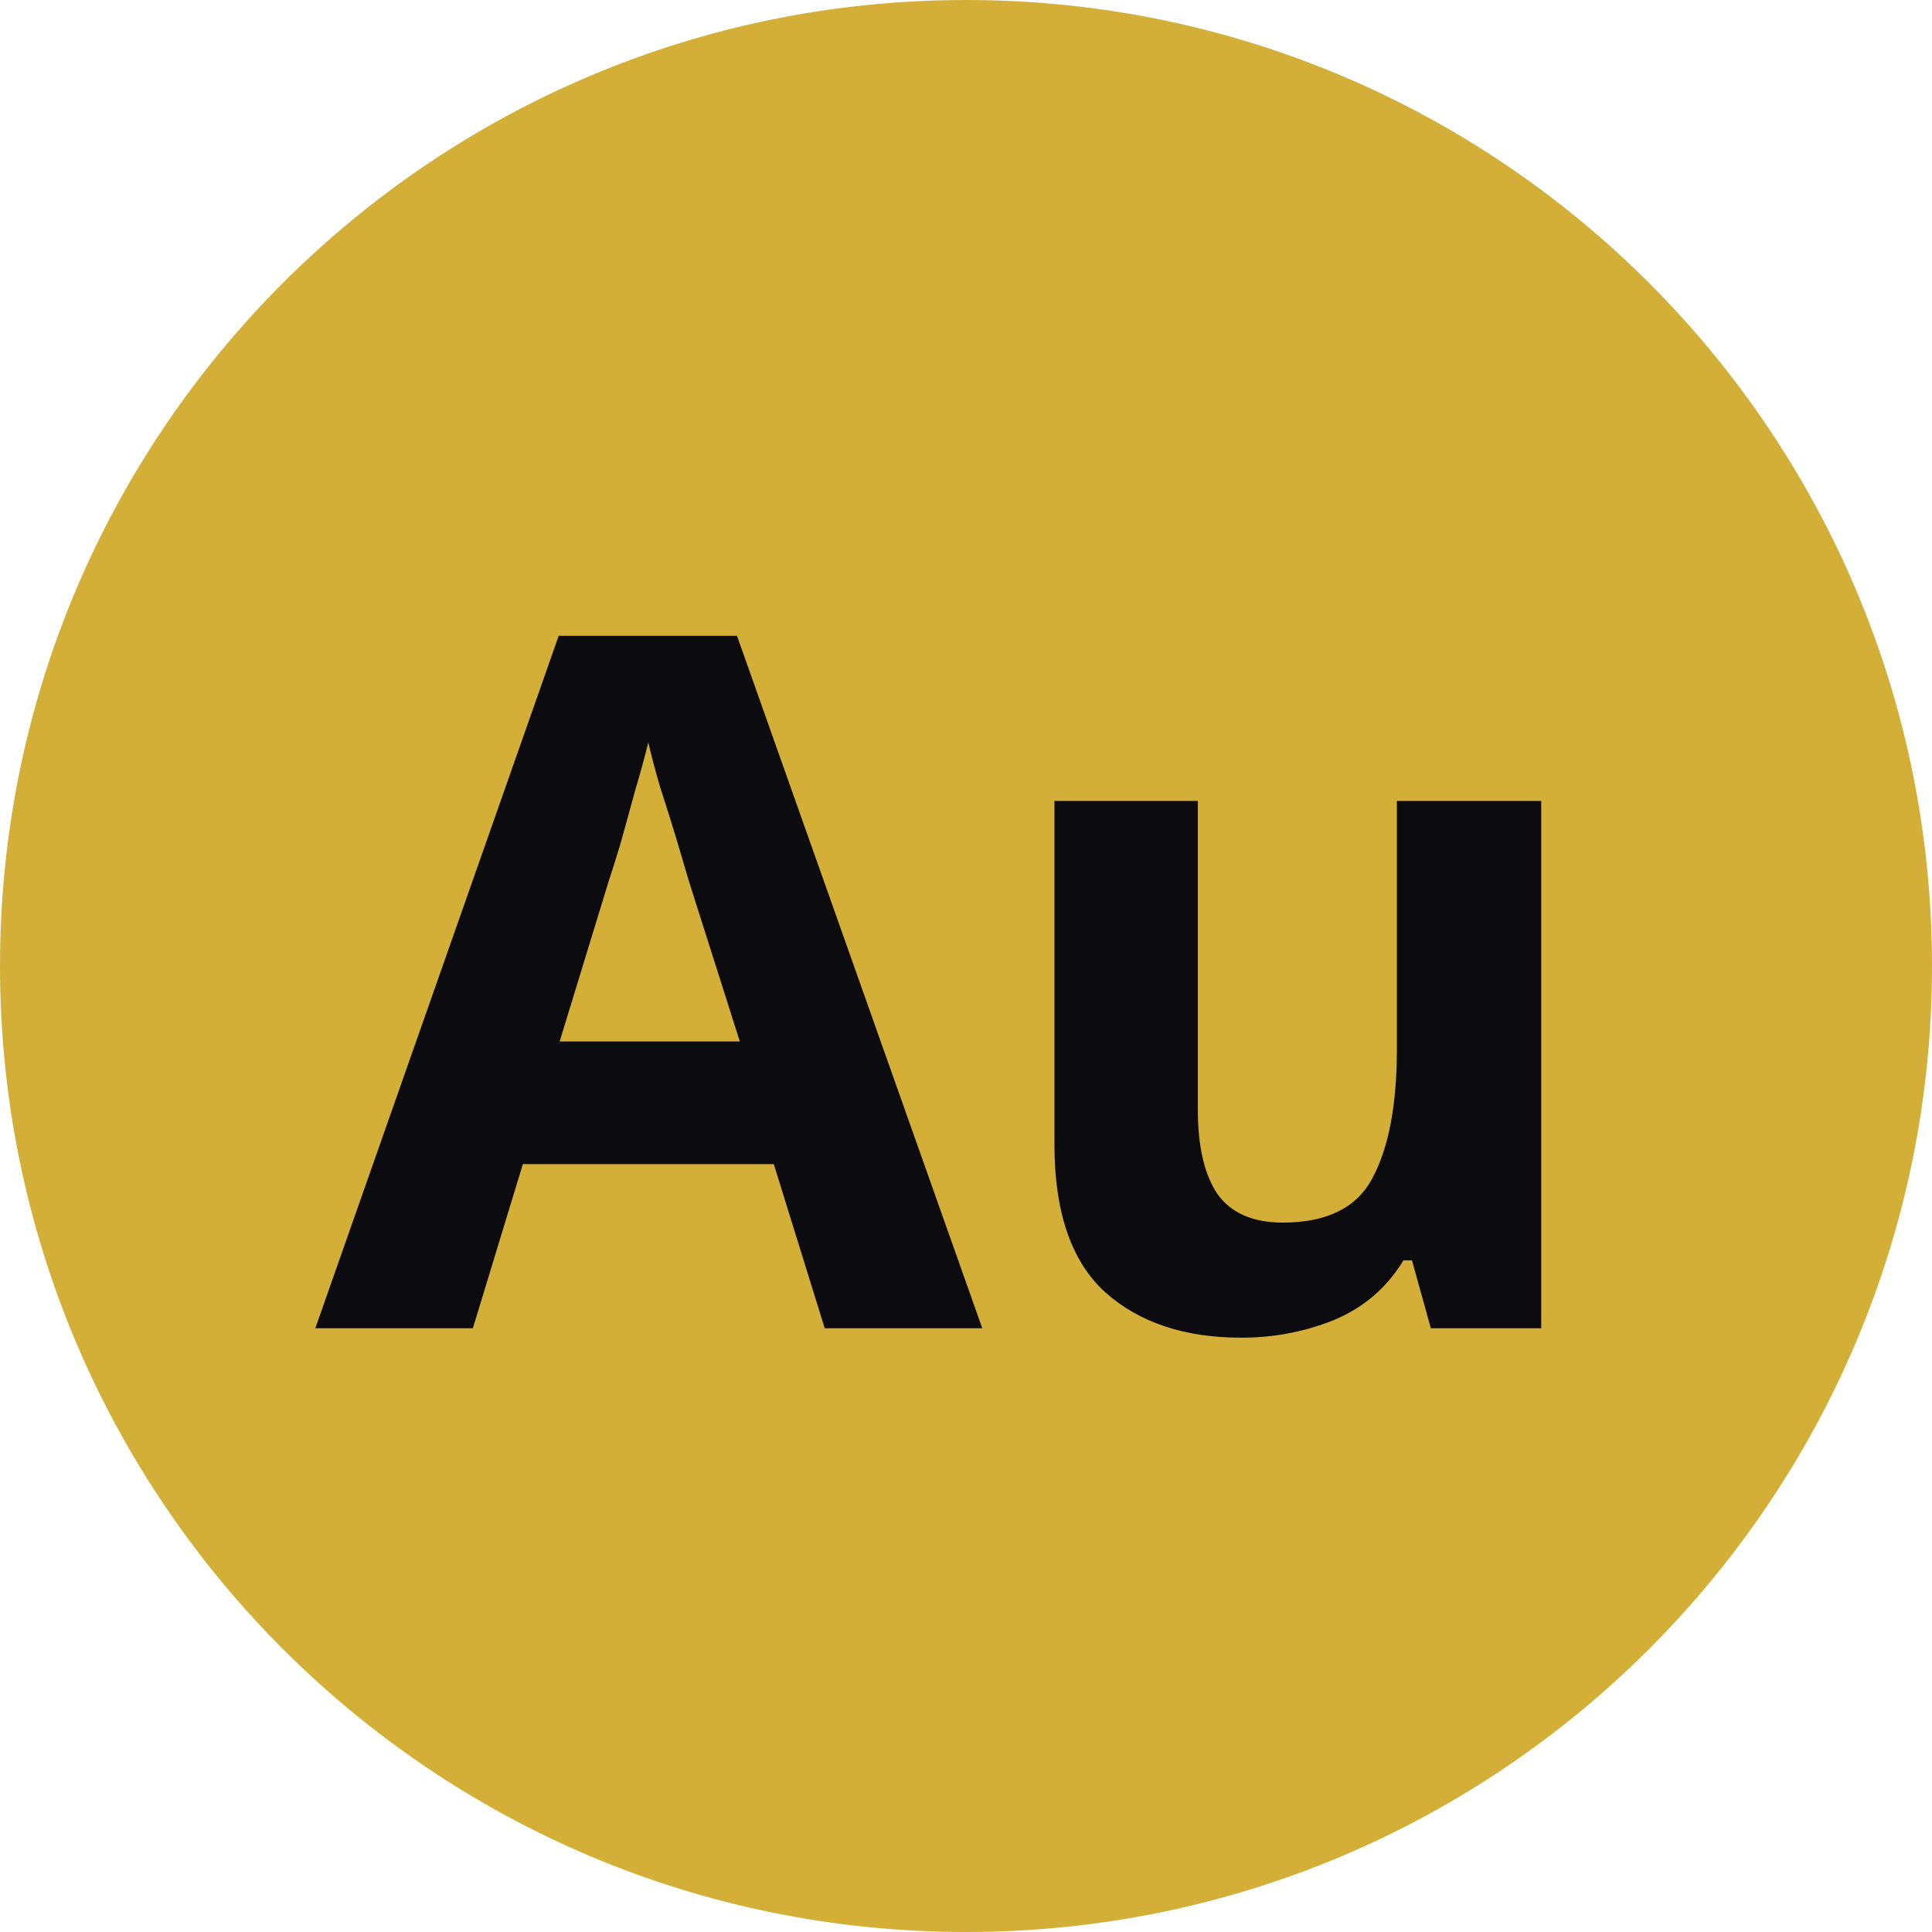
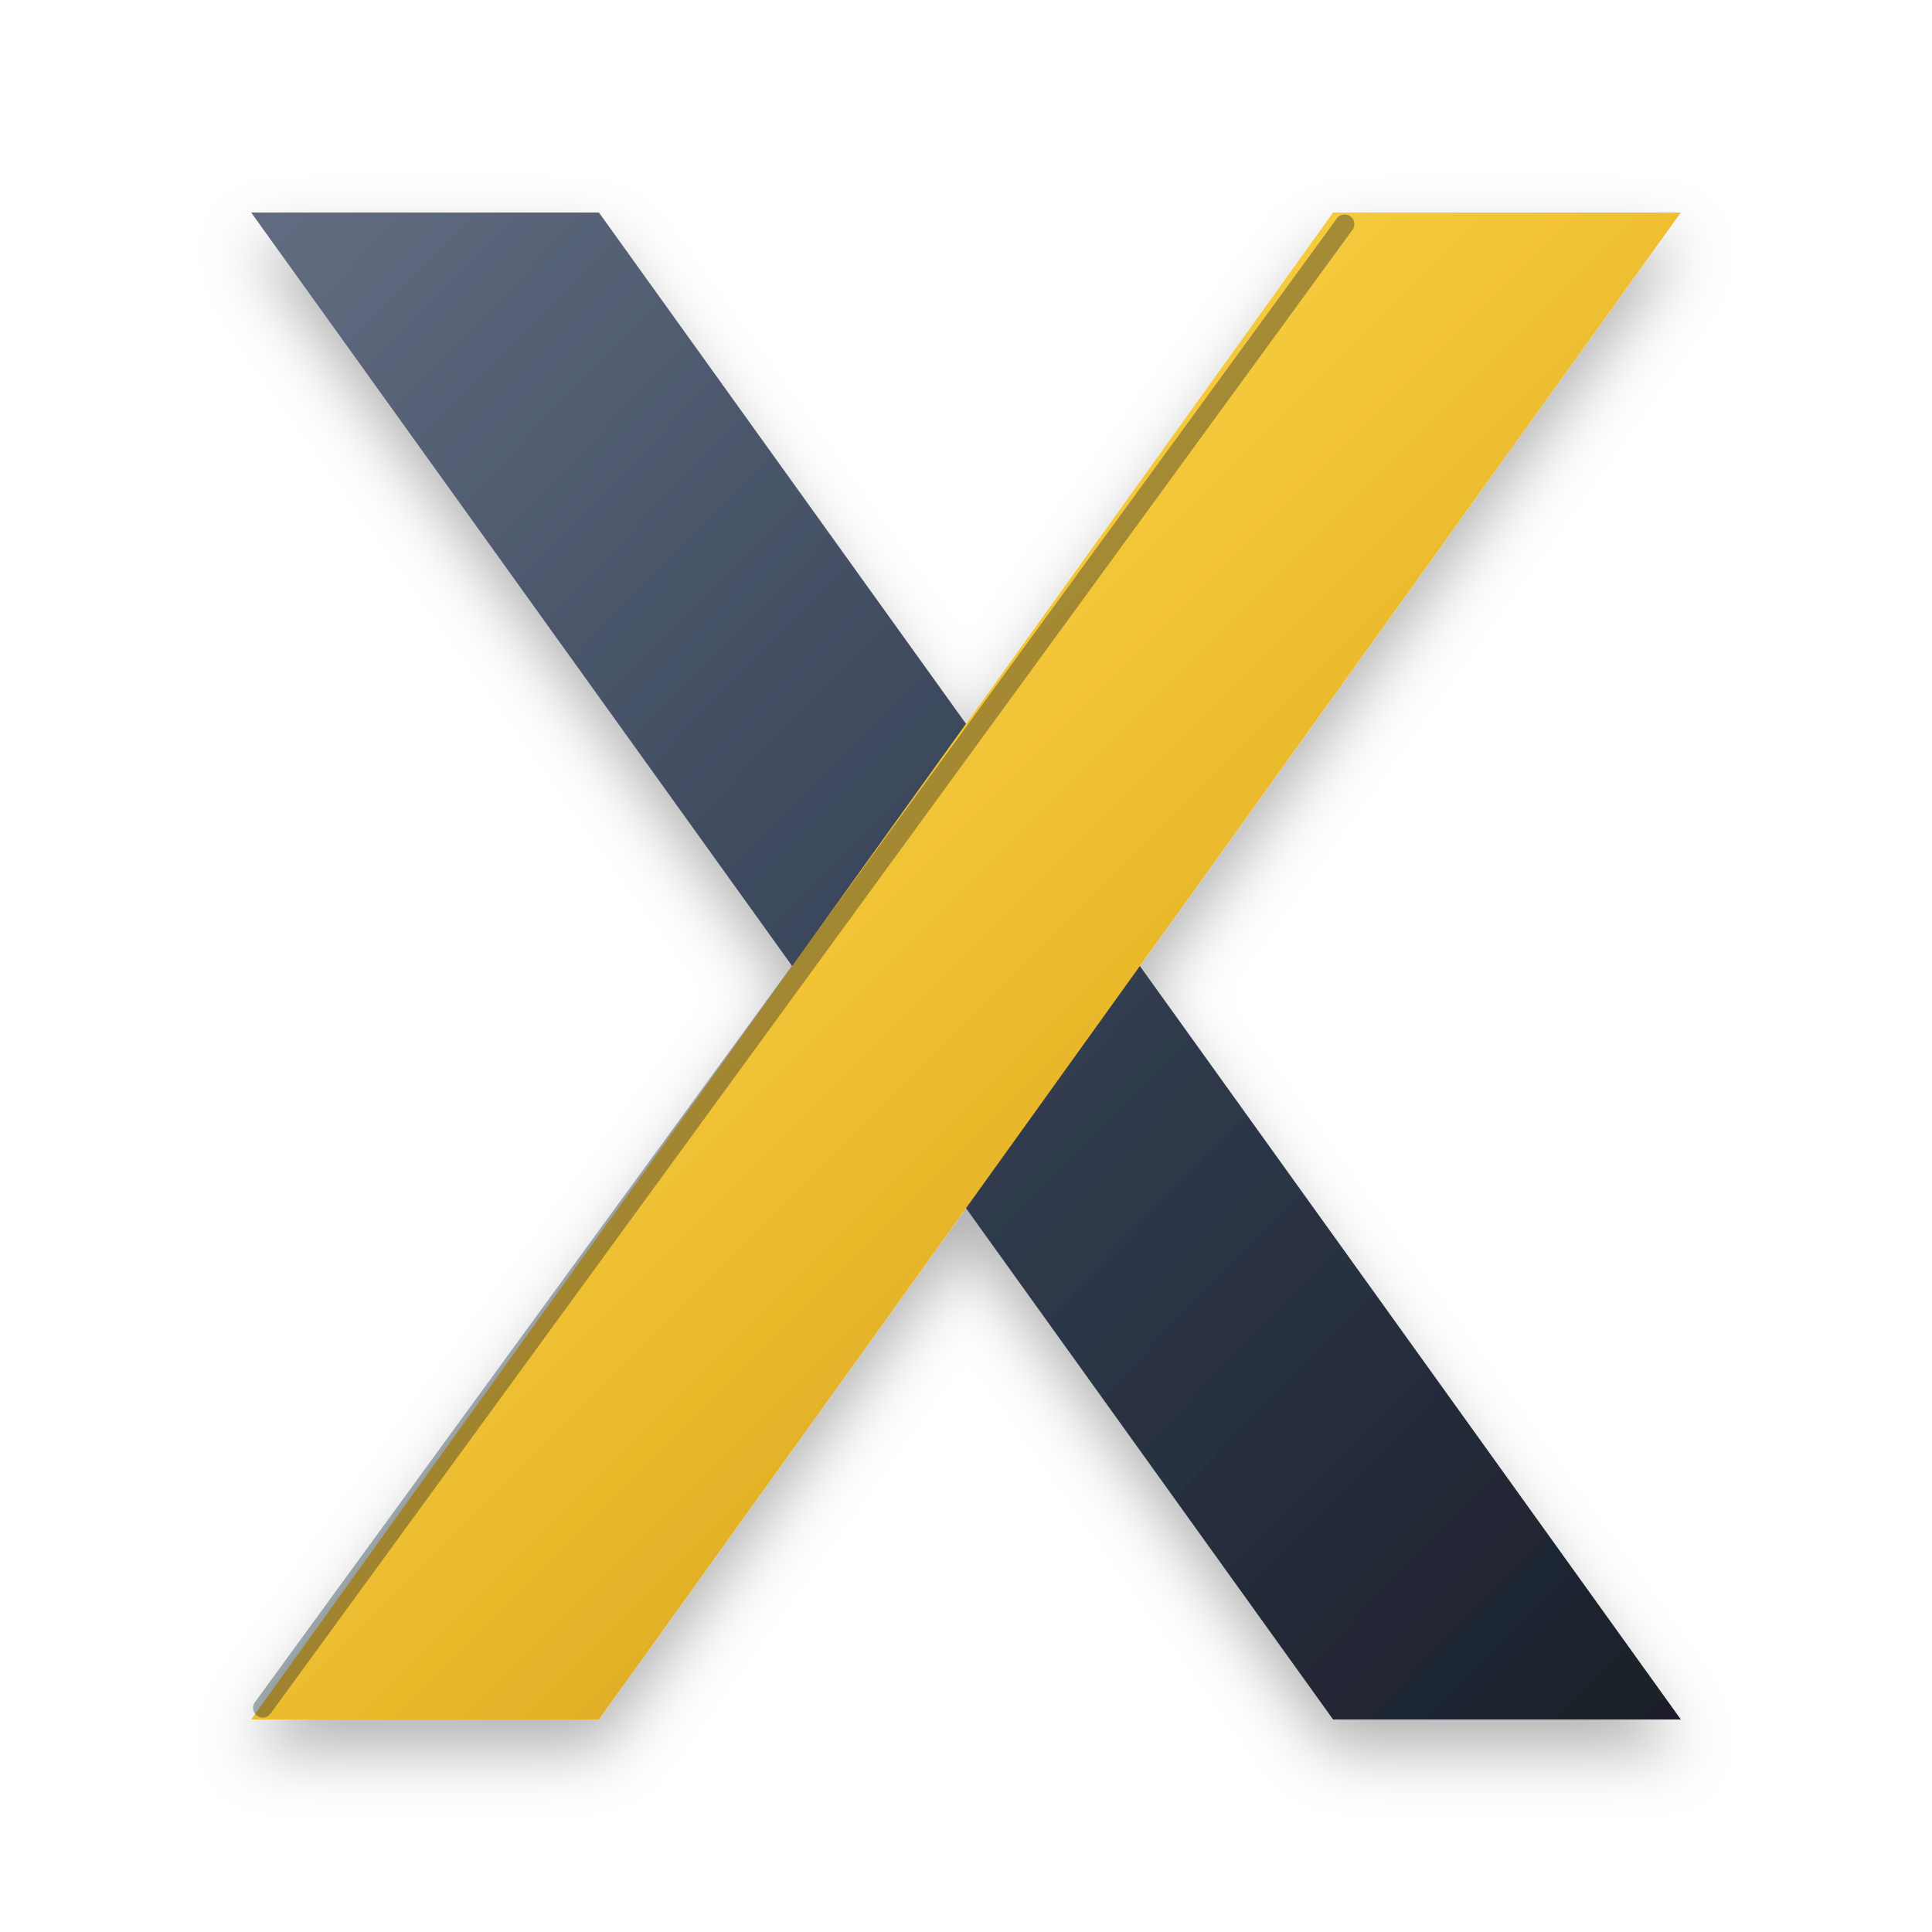
- <svg xmlns="http://www.w3.org/2000/svg" viewBox="0 0 32 32">
-   <circle cx="16" cy="16" r="16" fill="#D4AF37" />
-   <text x="16" y="22" text-anchor="middle" font-size="16" font-weight="bold" fill="#0C0C10" font-family="sans-serif">Au</text>
+ <svg xmlns="http://www.w3.org/2000/svg" viewBox="0 0 500 500" width="500" height="500" fill="none">
+   <defs>
+     <linearGradient id="gold" x1="40" y1="40" x2="460" y2="460" gradientUnits="userSpaceOnUse">
+       <stop offset="0" stop-color="#FFF3A0" />
+       <stop offset="0.25" stop-color="#FFD84A" />
+       <stop offset="0.55" stop-color="#EAB92C" />
+       <stop offset="0.8" stop-color="#C99618" />
+       <stop offset="1" stop-color="#F5D65A" />
+     </linearGradient>
+     <linearGradient id="dark" x1="40" y1="50" x2="460" y2="460" gradientUnits="userSpaceOnUse">
+       <stop offset="0" stop-color="#667085" />
+       <stop offset="0.5" stop-color="#344054" />
+       <stop offset="1" stop-color="#171B24" />
+     </linearGradient>
+     <filter id="shadow" x="-20%" y="-20%" width="140%" height="140%">
+       <feDropShadow dx="0" dy="8" stdDeviation="8" flood-color="#000000" flood-opacity="0.3" />
+     </filter>
+   </defs>
+   <g filter="url(#shadow)">
+     <path d="         M 65 55         L 155 55         L 435 445         L 345 445         Z       " fill="url(#dark)" />
+     <path d="         M 345 55         L 435 55         L 155 445         L 65 445         Z       " fill="url(#gold)" />
+     <path d="M 68 442 L 348 58" stroke="#111827" stroke-width="5" stroke-linecap="round" opacity="0.35" />
+   </g>
</svg>
